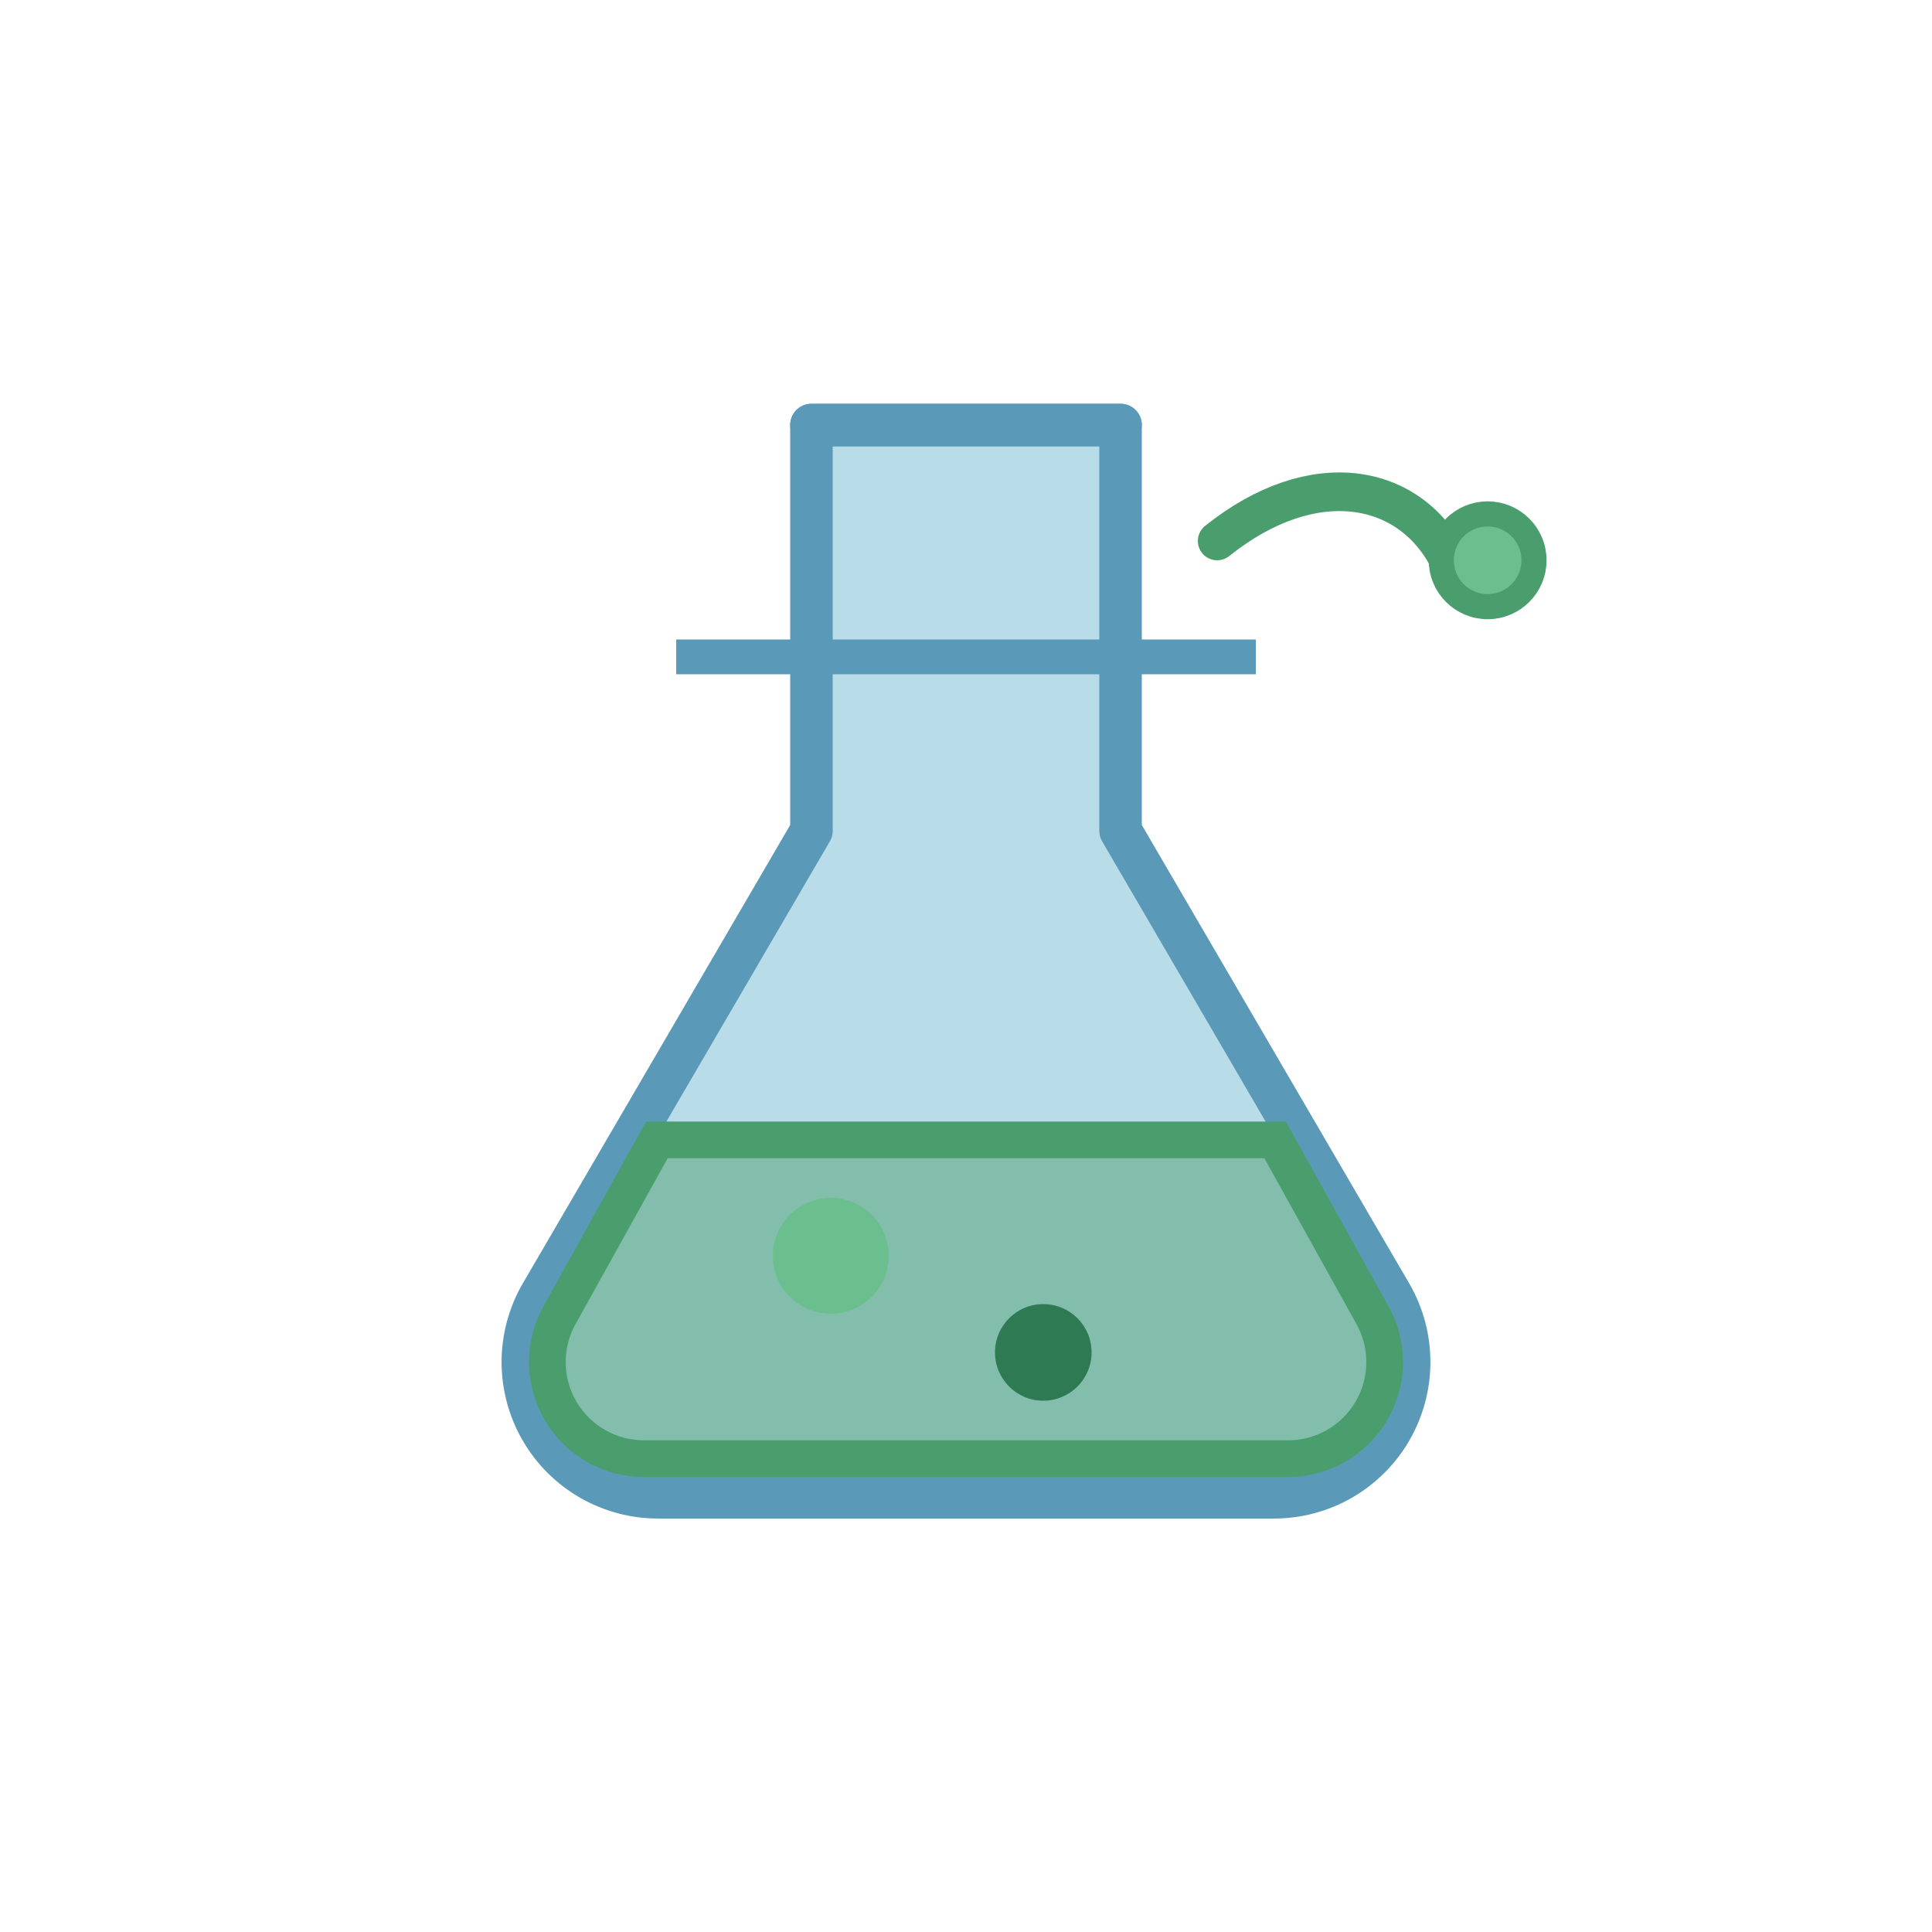
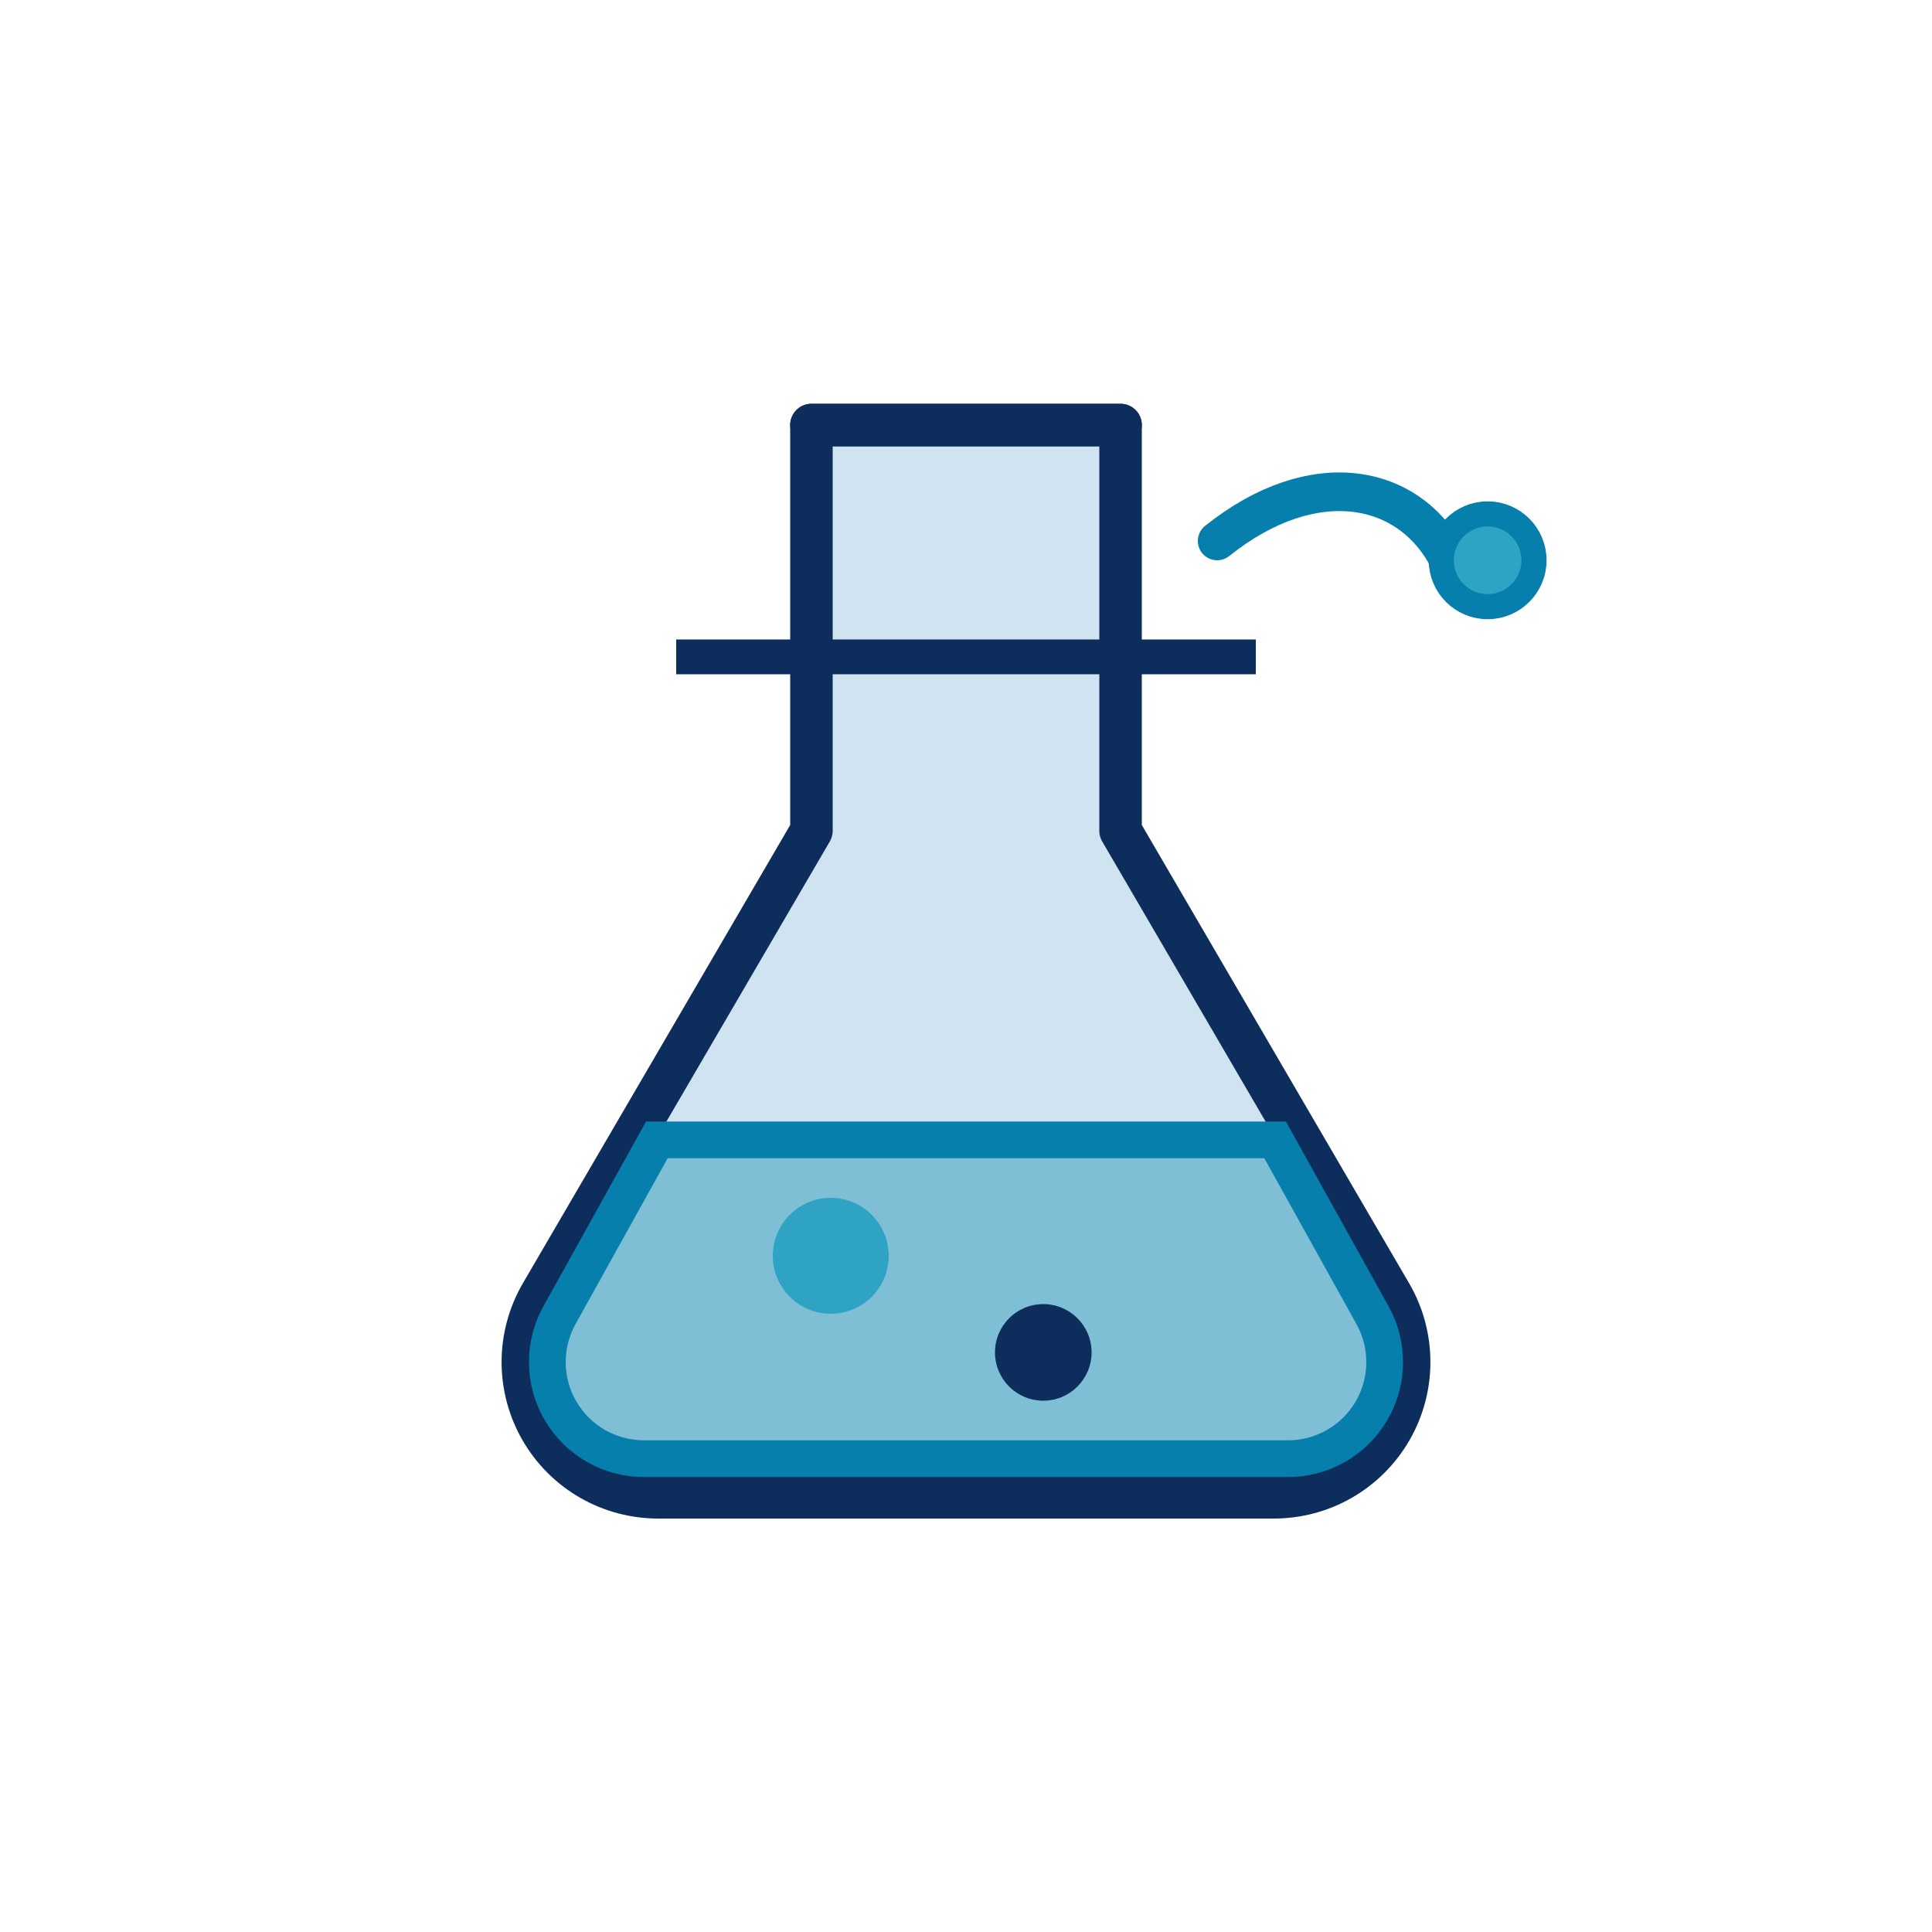
<svg xmlns="http://www.w3.org/2000/svg" width="180" height="180" viewBox="0 0 100 100" fill="none">
-   <path d="M42 22h16v21l14 24a7 7 0 0 1-6.1 10.5H34.1A7 7 0 0 1 28 67l14-24V22Z" fill="#B8DCE8" stroke="#5A9AB8" stroke-width="2.2" stroke-linejoin="round" />
-   <path d="M42 22h16" stroke="#5A9AB8" stroke-width="2.2" stroke-linecap="round" />
-   <path d="M34 59h32l5 9a5 5 0 0 1-4.4 7.5H33.4A5 5 0 0 1 29 68l5-9Z" fill="#83BEAC" stroke="#4A9E6E" stroke-width="1.9" />
-   <circle cx="43" cy="65" r="3" fill="#6BBF8E" />
-   <circle cx="54" cy="70" r="2.5" fill="#2E7A52" />
-   <path d="M35 34h30" stroke="#5A9AB8" stroke-width="1.8" />
-   <path d="M63 28c5-4 10-3 12 1" stroke="#4A9E6E" stroke-width="2" stroke-linecap="round" />
-   <circle cx="77" cy="29" r="2.4" fill="#6BBF8E" stroke="#4A9E6E" stroke-width="1.3" />
+   <path d="M42 22h16v21l14 24a7 7 0 0 1-6.1 10.5H34.1A7 7 0 0 1 28 67l14-24V22Z" fill="#CFE3F0" stroke="#0D2E5C" stroke-width="2.2" stroke-linejoin="round" />
+   <path d="M42 22h16" stroke="#0D2E5C" stroke-width="2.2" stroke-linecap="round" />
+   <path d="M34 59h32l5 9a5 5 0 0 1-4.4 7.5H33.4A5 5 0 0 1 29 68l5-9Z" fill="#7FBFD6" stroke="#077FAD" stroke-width="1.9" />
+   <circle cx="43" cy="65" r="3" fill="#2FA3C4" />
+   <circle cx="54" cy="70" r="2.5" fill="#0D2E5C" />
+   <path d="M35 34h30" stroke="#0D2E5C" stroke-width="1.8" />
+   <path d="M63 28c5-4 10-3 12 1" stroke="#077FAD" stroke-width="2" stroke-linecap="round" />
+   <circle cx="77" cy="29" r="2.4" fill="#2FA3C4" stroke="#077FAD" stroke-width="1.3" />
</svg>
